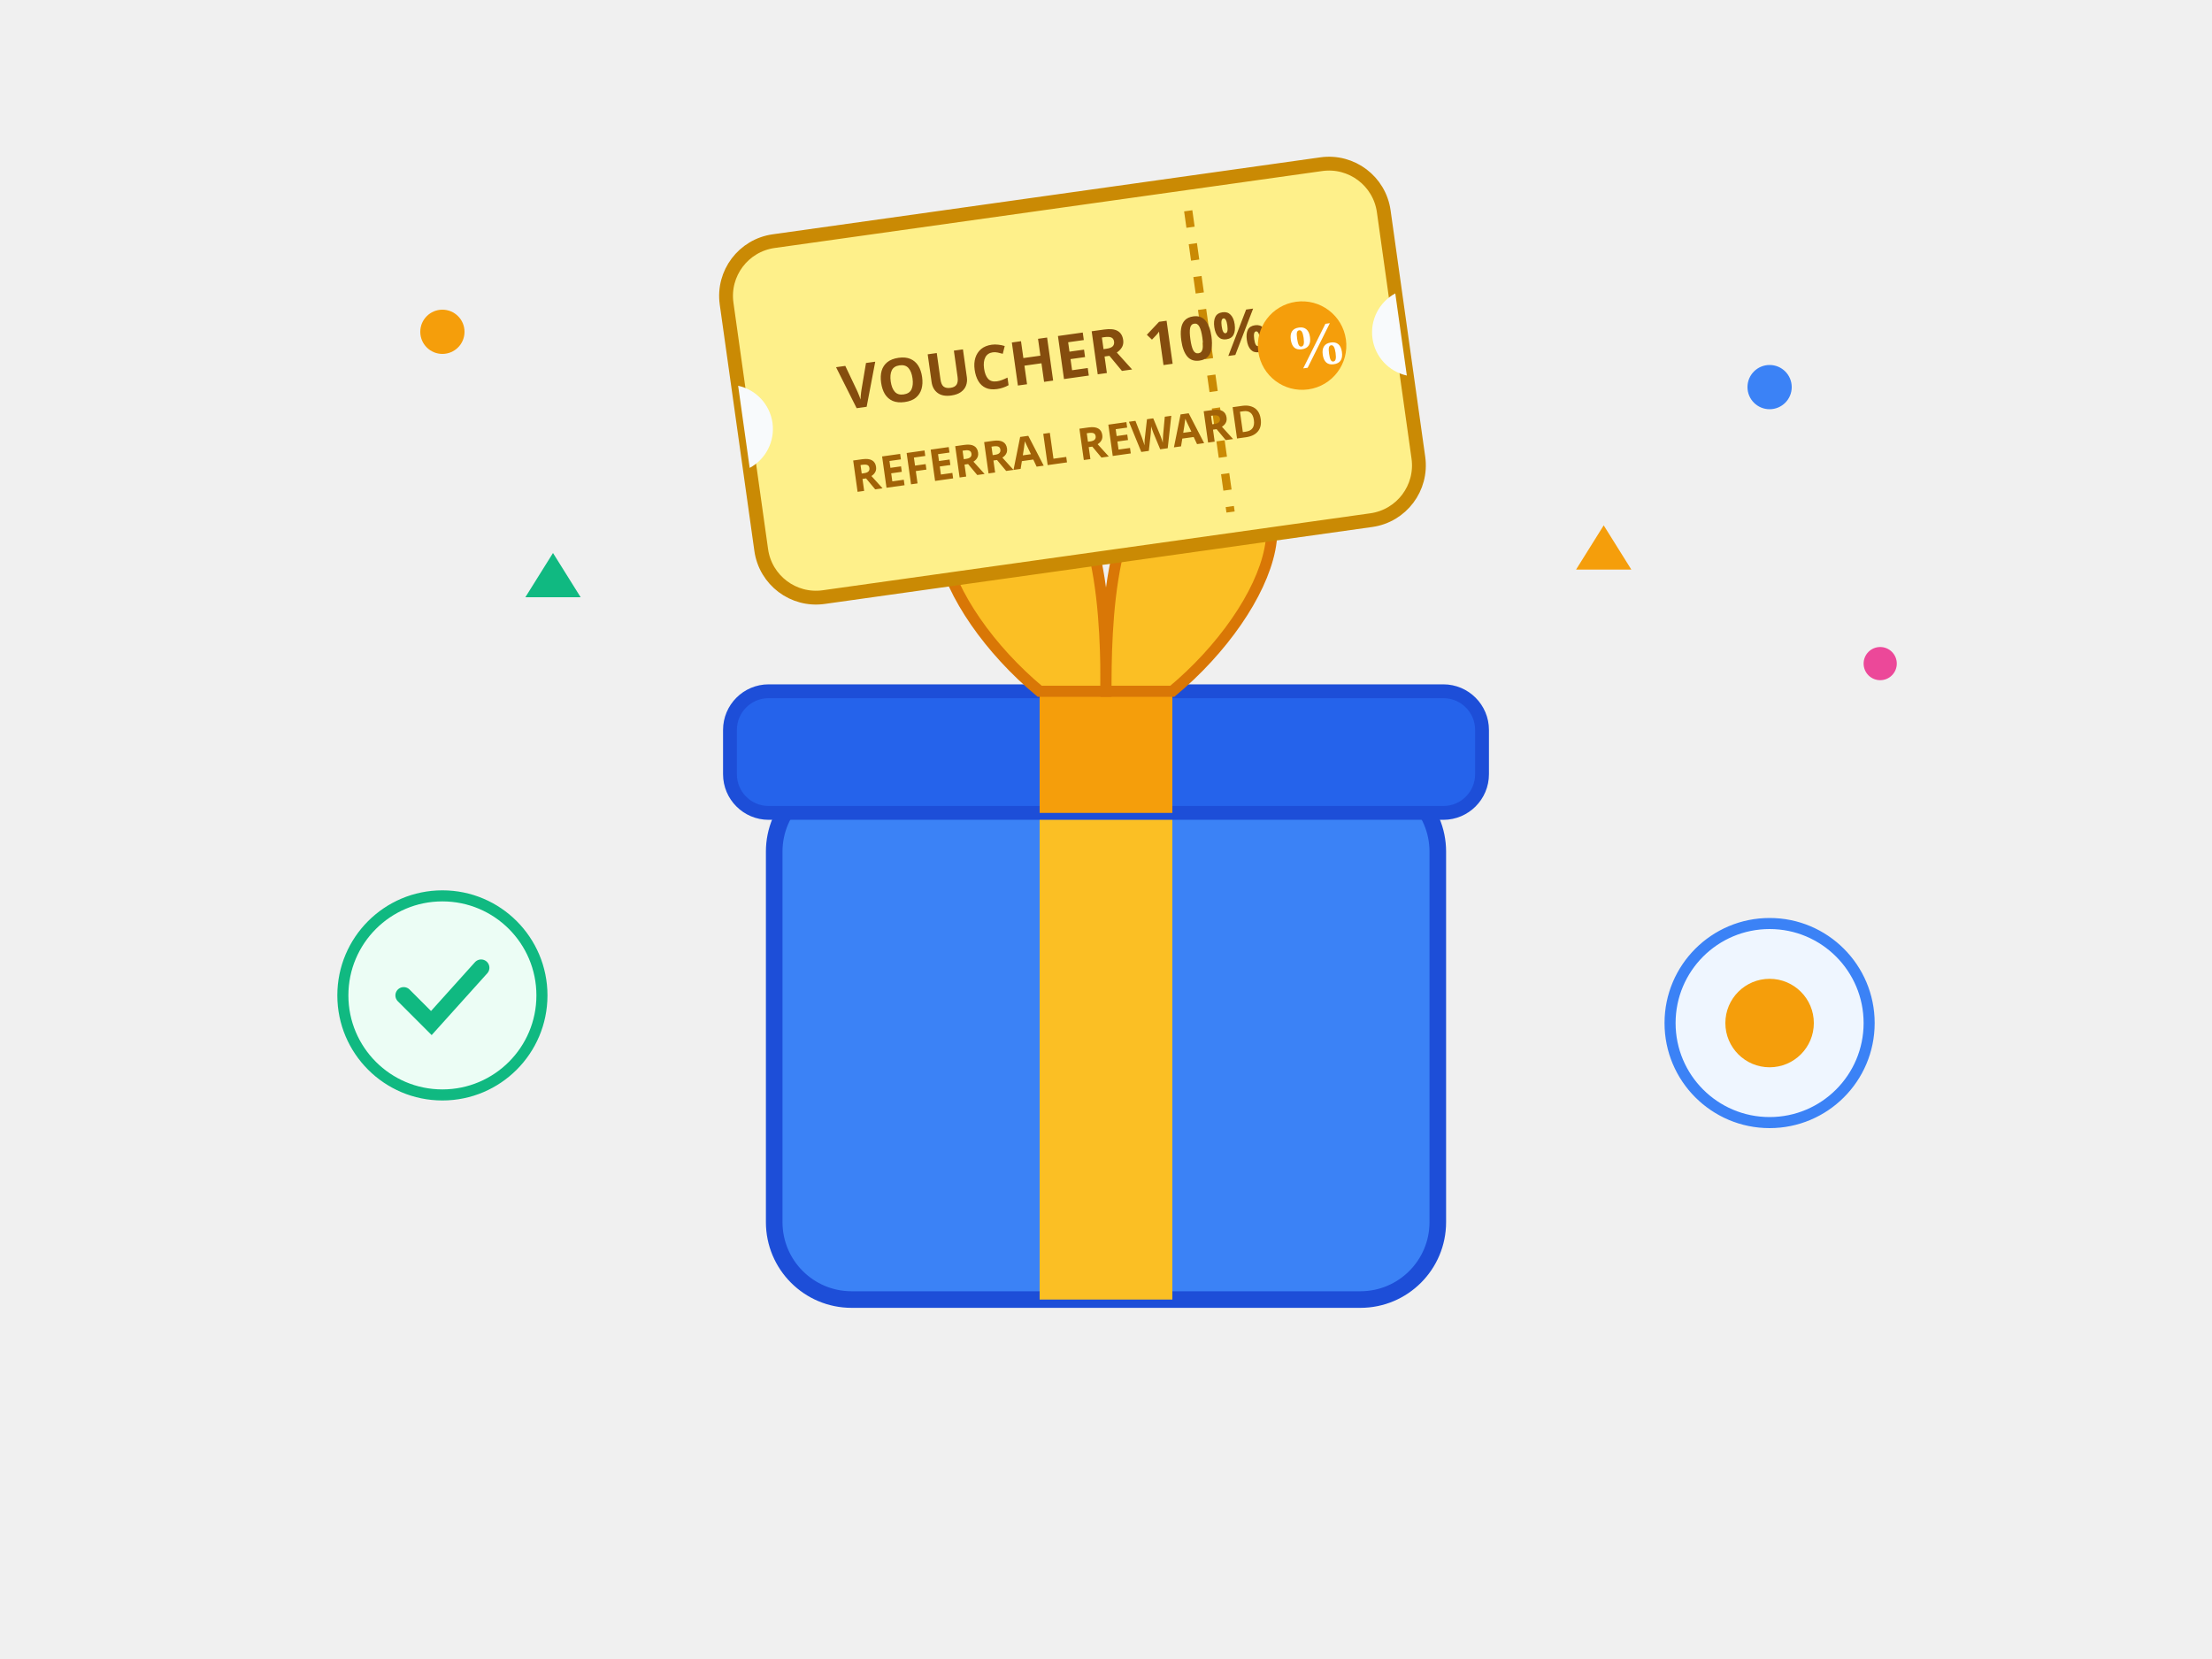
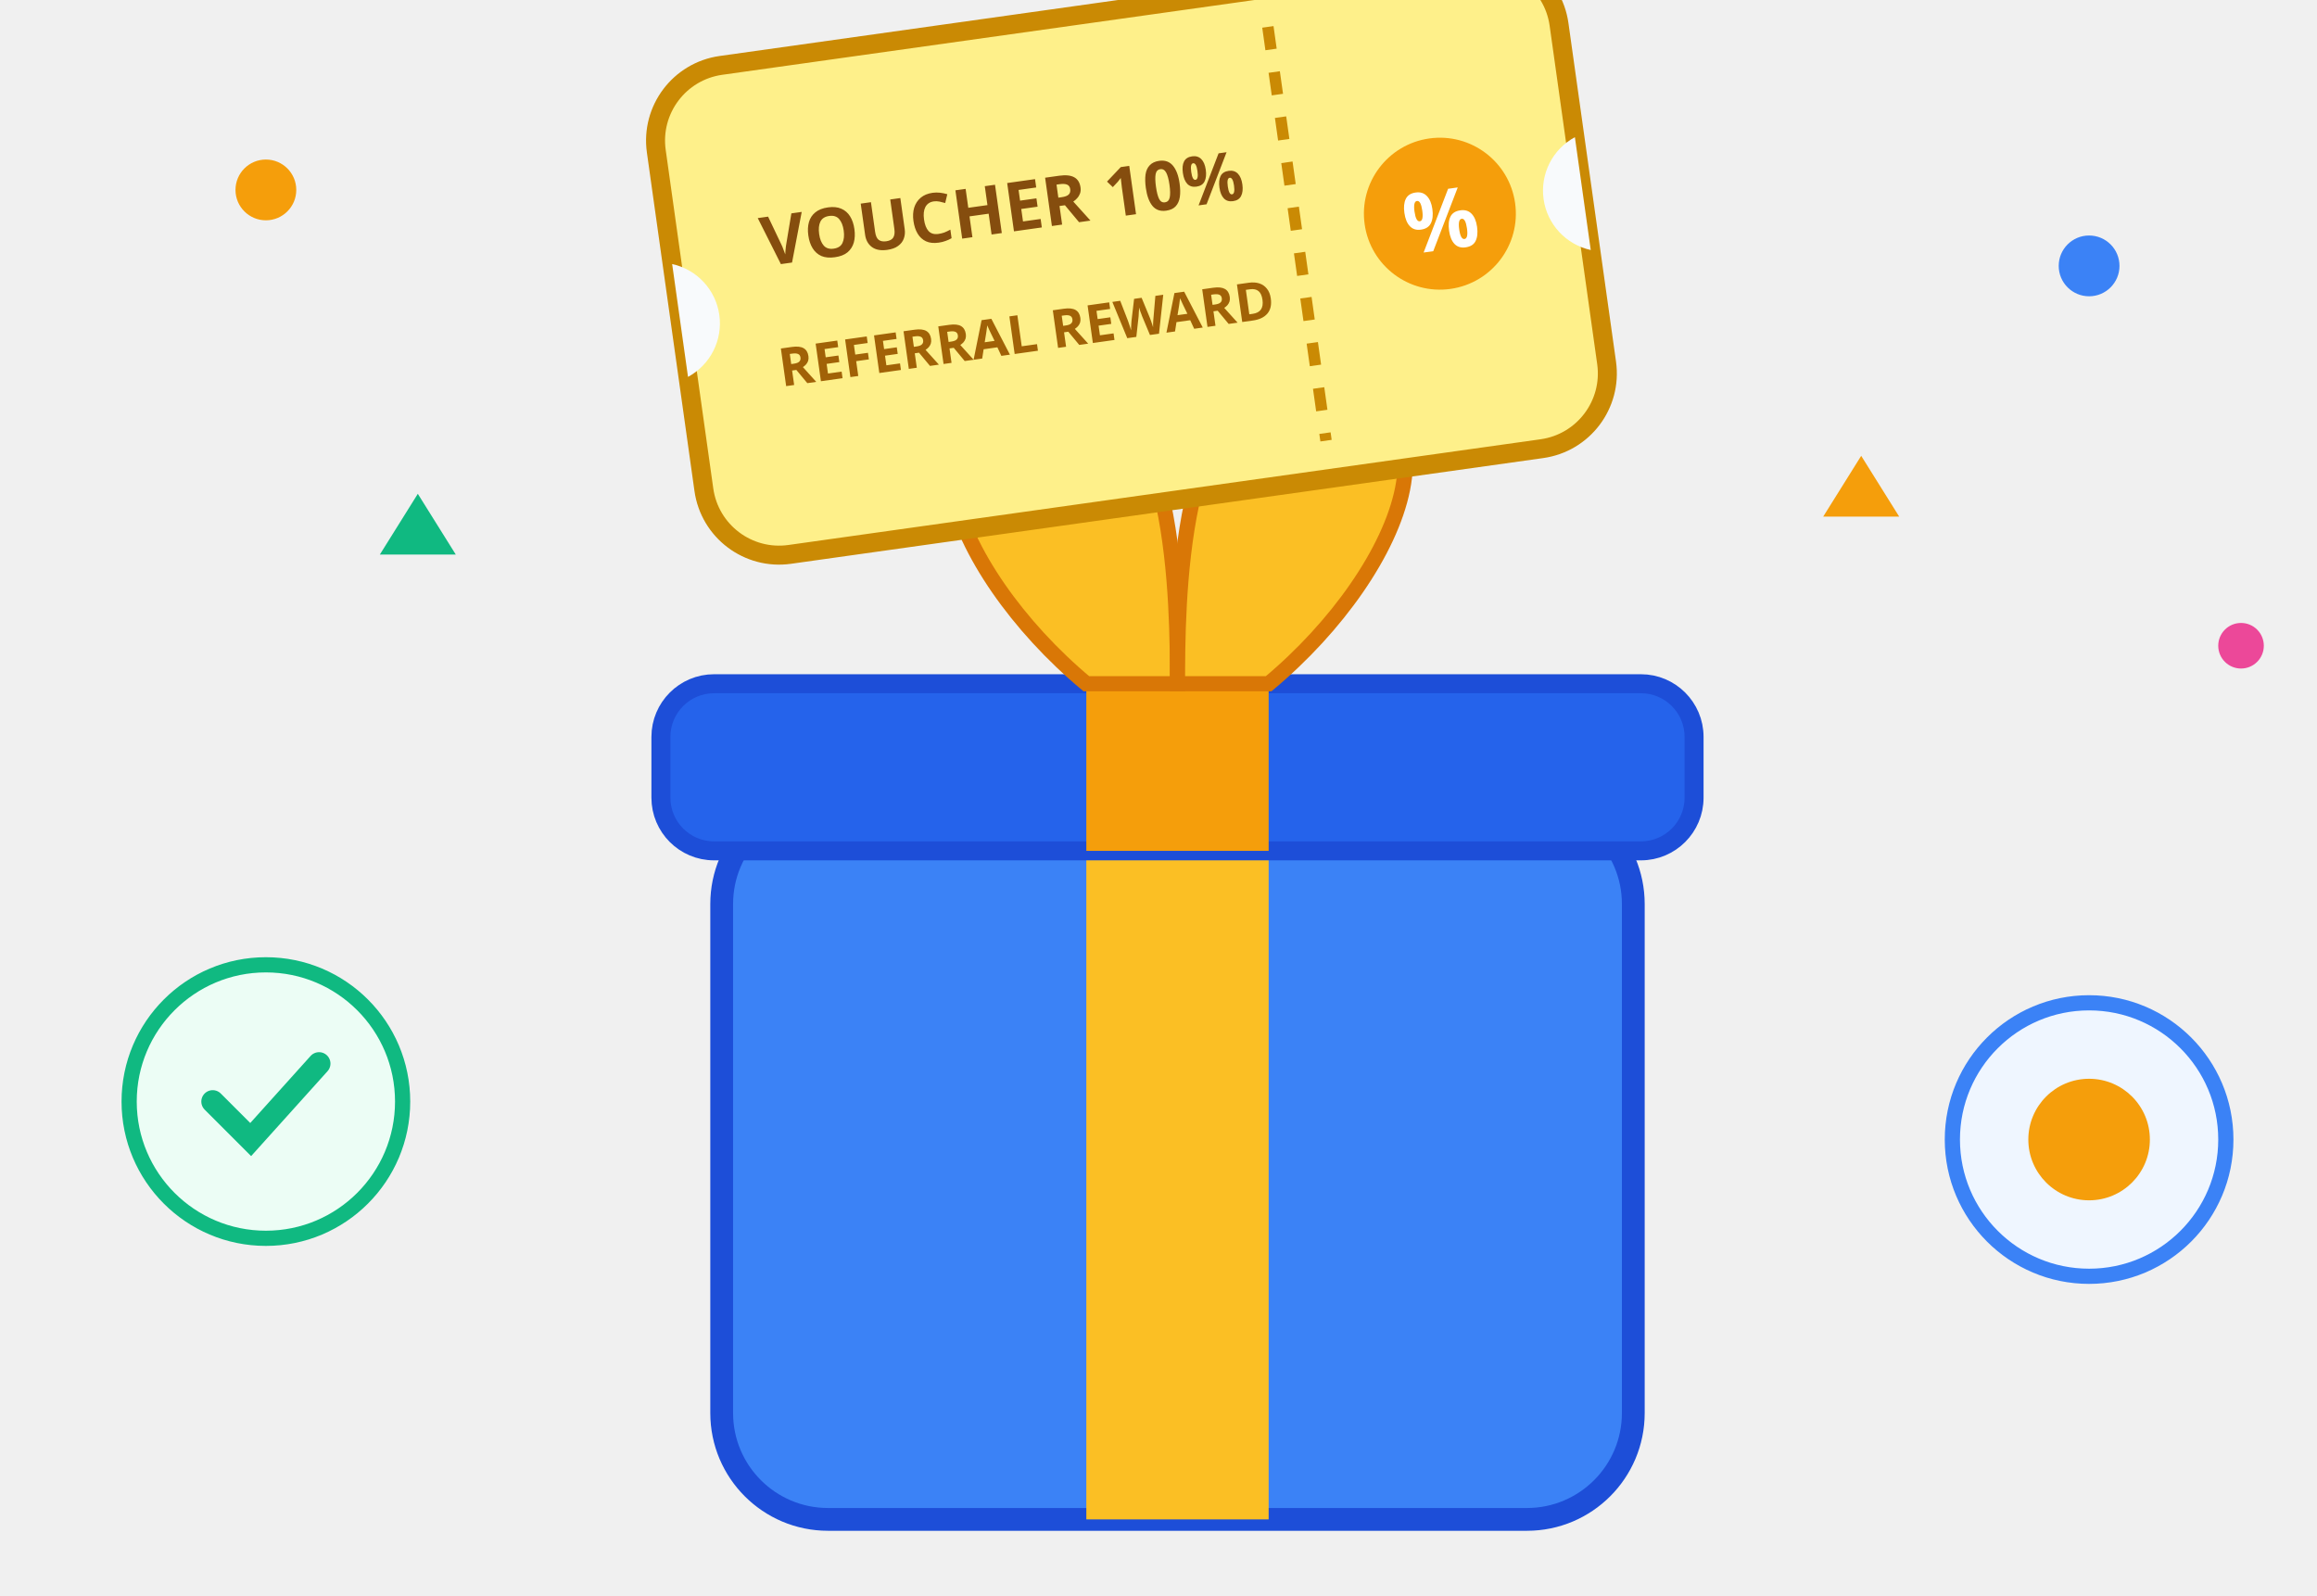
- <svg xmlns="http://www.w3.org/2000/svg" viewBox="0 0 400 300" fill="none">
+ <svg xmlns="http://www.w3.org/2000/svg" viewBox="45 35 305 210" fill="none">
  <circle cx="80" cy="60" r="4" fill="#F59E0B" />
  <circle cx="320" cy="70" r="4" fill="#3B82F6" />
  <circle cx="340" cy="120" r="3" fill="#EC4899" />
  <polygon points="100,100 105,108 95,108" fill="#10B981" />
  <polygon points="290,95 295,103 285,103" fill="#F59E0B" />
  <rect x="140" y="140" width="120" height="95" rx="14" fill="#3B82F6" stroke="#1D4ED8" stroke-width="3" />
  <rect x="188" y="140" width="24" height="95" fill="#FBBF24" />
  <rect x="132" y="125" width="136" height="22" rx="7" fill="#2563EB" stroke="#1D4ED8" stroke-width="2.5" />
  <rect x="188" y="125" width="24" height="22" fill="#F59E0B" />
  <path d="M188 125C170 110 160 85 185 85C200 85 200 115 200 125Z" fill="#FBBF24" stroke="#D97706" stroke-width="2" />
  <path d="M212 125C230 110 240 85 215 85C200 85 200 115 200 125Z" fill="#FBBF24" stroke="#D97706" stroke-width="2" />
  <g transform="translate(130, 45) rotate(-8)">
    <rect x="0" y="0" width="120" height="65" rx="10" fill="#FEF08A" stroke="#CA8A04" stroke-width="2.5" />
    <path d="M0 25A8 8 0 0 1 0 40" fill="#F8FAFC" />
    <path d="M120 25A8 8 0 0 0 120 40" fill="#F8FAFC" />
-     <line x1="85" y1="5" x2="85" y2="60" stroke="#CA8A04" stroke-width="1.5" stroke-dasharray="3 3" />
-     <text x="18" y="32" fill="#854D0E" font-size="11" font-weight="bold" font-family="sans-serif">
+     <line x1="82" y1="5" x2="82" y2="60" stroke="#CA8A04" stroke-width="1.5" stroke-dasharray="3 3" />
+     <text x="12" y="27" fill="#854D0E" font-size="9" font-weight="bold" font-family="sans-serif">
      VOUCHER 10%
    </text>
-     <text x="18" y="47" fill="#A16207" font-size="8" font-weight="600" font-family="sans-serif">
+     <text x="12" y="43" fill="#A16207" font-size="7" font-weight="600" font-family="sans-serif">
      REFERRAL REWARD
    </text>
-     <circle cx="102" cy="32" r="8" fill="#F59E0B" />
-     <text x="99" y="36" fill="#FFFFFF" font-size="11" font-weight="bold">
+     <circle cx="101" cy="32.5" r="10" fill="#F59E0B" />
+     <text x="101" y="33" text-anchor="middle" dominant-baseline="central" fill="#FFFFFF" font-size="11" font-weight="bold" font-family="sans-serif">
      %
    </text>
  </g>
  <g transform="translate(60, 160)">
    <circle cx="20" cy="20" r="18" fill="#ECFDF5" stroke="#10B981" stroke-width="2" />
    <path d="M13 20L18 25L27 15" stroke="#10B981" stroke-width="3" stroke-linecap="round" />
  </g>
  <g transform="translate(300, 165)">
    <circle cx="20" cy="20" r="18" fill="#EFF6FF" stroke="#3B82F6" stroke-width="2" />
    <circle cx="20" cy="20" r="8" fill="#F59E0B" />
  </g>
</svg>
